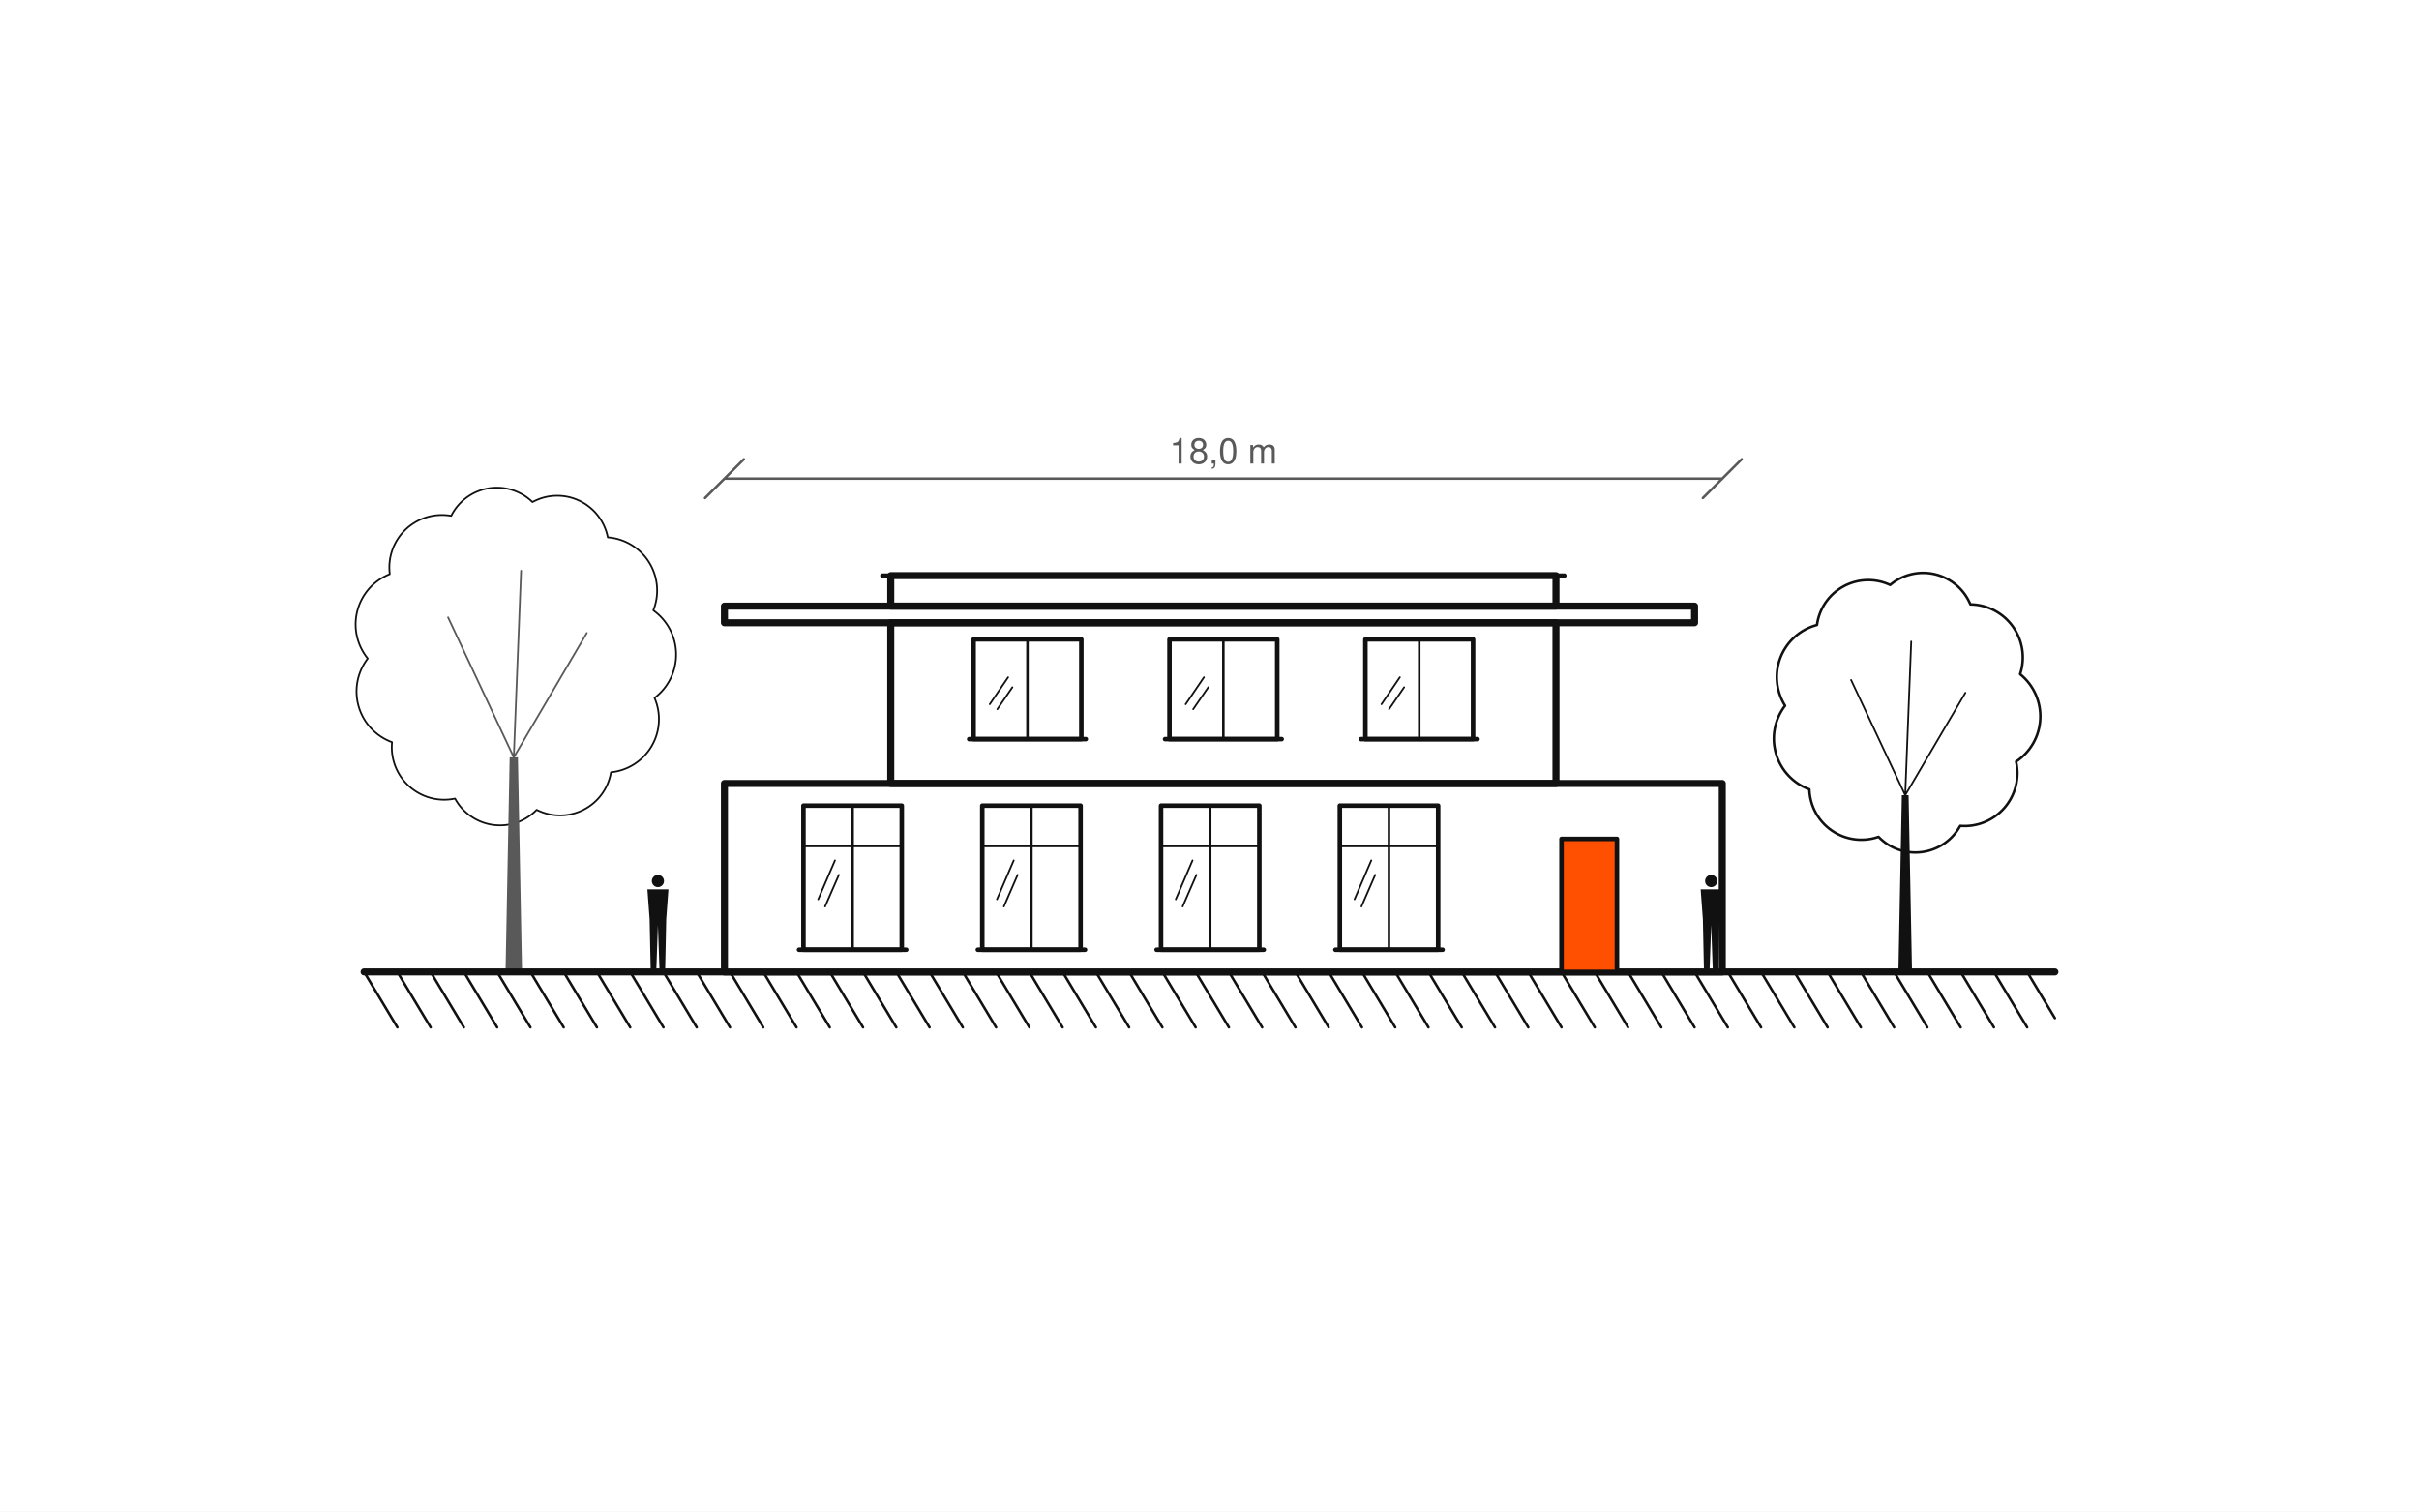
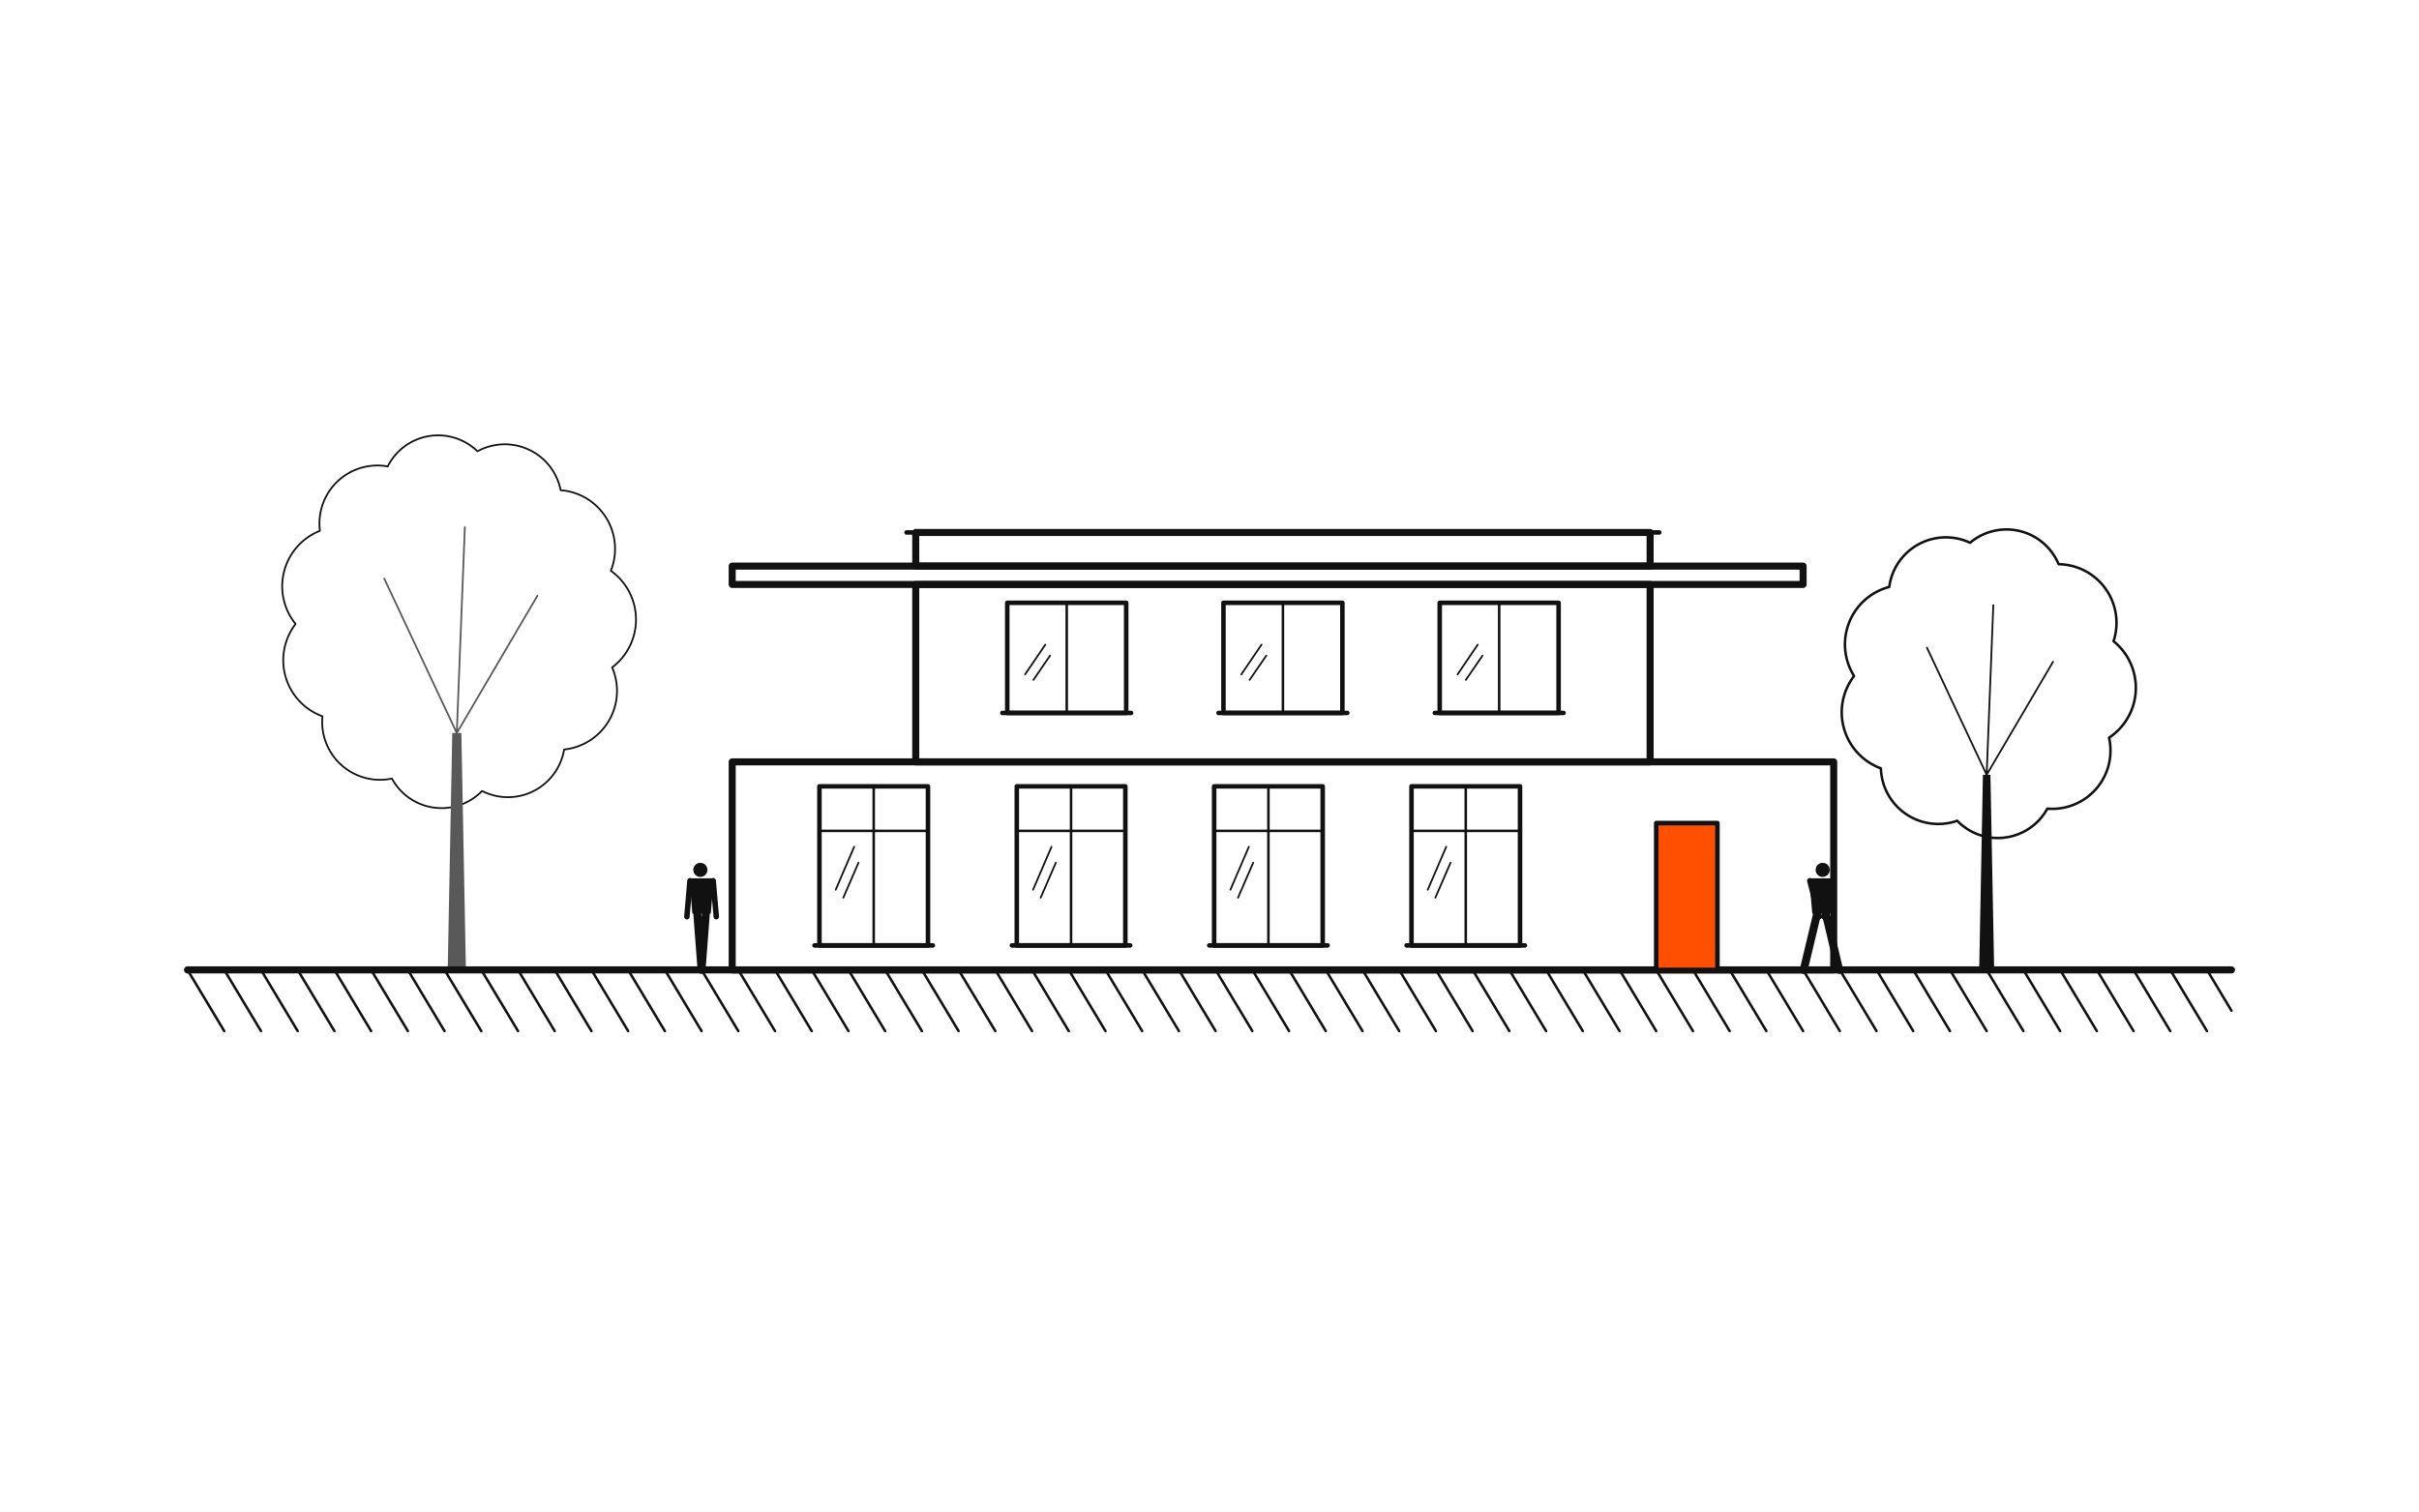
- <svg xmlns="http://www.w3.org/2000/svg" viewBox="0 0 480 300" width="480" height="300" role="img" aria-labelledby="v1-title v1-desc" data-kit="arch.mjs" data-scale="11.000" data-palette="{&quot;ink&quot;:&quot;#111111&quot;,&quot;paper&quot;:&quot;#FFFFFF&quot;,&quot;tint&quot;:&quot;#F7F7F8&quot;,&quot;mid&quot;:&quot;#595959&quot;,&quot;accent&quot;:&quot;#FF4F00&quot;}">
+ <svg xmlns="http://www.w3.org/2000/svg" viewBox="0 0 480 300" width="480" height="300" role="img" aria-labelledby="v1-title v1-desc" data-kit="arch.mjs" data-scale="12.143" data-palette="{&quot;ink&quot;:&quot;#111111&quot;,&quot;paper&quot;:&quot;#FFFFFF&quot;,&quot;tint&quot;:&quot;#F7F7F8&quot;,&quot;mid&quot;:&quot;#595959&quot;,&quot;accent&quot;:&quot;#FF4F00&quot;}">
  <rect width="480" height="300" fill="#FFFFFF" />
  <g data-layer="back">
-     <path d="M129.64 121.14A10.59 10.59 0 0 0 120.61 106.65A10.23 10.23 0 0 0 105.66 99.65A10.14 10.14 0 0 0 89.53 102.38A10.42 10.42 0 0 0 77.34 113.95A10.73 10.73 0 0 0 72.97 130.7A10.72 10.72 0 0 0 77.79 147.31A10.40 10.40 0 0 0 90.29 158.5A10.14 10.14 0 0 0 106.49 160.73A10.25 10.25 0 0 0 121.24 153.28A10.60 10.60 0 0 0 129.88 138.52A10.78 10.78 0 0 0 129.64 121.14Z" fill="none" stroke="#111111" stroke-width="0.35" stroke-linejoin="round" />
-     <path d="M100.31 192.9L101.13 150.31L102.77 150.31L103.59 192.9Z" fill="#595959" stroke="none" />
-     <path d="M101.95 150.31L88.91 122.54M101.95 150.31L116.44 125.63M101.95 150.31L103.4 113.28" fill="none" stroke="#595959" stroke-width="0.35" stroke-linecap="round" stroke-linejoin="round" />
+     <path d="M121.21 113.28A11.68 11.68 0 0 0 111.25 97.29A11.30 11.30 0 0 0 94.74 89.57A11.20 11.20 0 0 0 76.93 92.57A11.50 11.50 0 0 0 63.48 105.35A11.85 11.85 0 0 0 58.65 123.84A11.84 11.84 0 0 0 63.98 142.17A11.48 11.48 0 0 0 77.77 154.53A11.19 11.19 0 0 0 95.65 156.99A11.31 11.31 0 0 0 111.94 148.76A11.70 11.70 0 0 0 121.47 132.47A11.90 11.90 0 0 0 121.21 113.28Z" fill="none" stroke="#111111" stroke-width="0.35" stroke-linejoin="round" />
+     <path d="M88.84 192.5L89.74 145.49L91.55 145.49L92.45 192.5Z" fill="#595959" stroke="none" />
+     <path d="M90.64 145.49L76.24 114.83M90.64 145.49L106.64 118.24M90.64 145.49L92.24 104.61" fill="none" stroke="#595959" stroke-width="0.35" stroke-linecap="round" stroke-linejoin="round" />
  </g>
  <g data-layer="ground">
-     <path d="M72.25 192.9L407.75 192.9" fill="none" stroke="#111111" stroke-width="1.4" stroke-linecap="round" stroke-linejoin="round" />
-     <path d="M72.25 192.9L78.85 203.9M78.85 192.9L85.45 203.9M85.45 192.9L92.05 203.9M92.05 192.9L98.65 203.9M98.65 192.9L105.25 203.9M105.25 192.9L111.85 203.9M111.85 192.9L118.45 203.9M118.45 192.9L125.05 203.9M125.05 192.9L131.65 203.9M131.65 192.9L138.25 203.9M138.25 192.9L144.85 203.9M144.85 192.9L151.45 203.9M151.45 192.9L158.05 203.9M158.05 192.9L164.65 203.9M164.65 192.9L171.25 203.9M171.25 192.9L177.85 203.9M177.85 192.9L184.45 203.9M184.45 192.9L191.05 203.9M191.05 192.9L197.65 203.9M197.65 192.9L204.25 203.9M204.25 192.9L210.85 203.9M210.85 192.9L217.45 203.9M217.45 192.9L224.05 203.9M224.05 192.9L230.65 203.9M230.65 192.9L237.25 203.9M237.25 192.9L243.85 203.9M243.85 192.9L250.45 203.9M250.45 192.9L257.05 203.9M257.05 192.9L263.65 203.9M263.65 192.9L270.25 203.9M270.25 192.9L276.85 203.9M276.85 192.9L283.45 203.9M283.45 192.9L290.05 203.9M290.05 192.9L296.65 203.9M296.65 192.9L303.25 203.9M303.25 192.9L309.85 203.9M309.85 192.9L316.45 203.9M316.45 192.9L323.05 203.9M323.05 192.9L329.65 203.9M329.65 192.9L336.25 203.9M336.25 192.9L342.85 203.9M342.85 192.9L349.45 203.9M349.45 192.9L356.05 203.9M356.05 192.9L362.65 203.9M362.65 192.9L369.25 203.9M369.25 192.9L375.85 203.9M375.85 192.9L382.45 203.9M382.45 192.9L389.05 203.9M389.05 192.9L395.65 203.9M395.65 192.9L402.25 203.9M402.25 192.9L407.75 202.07" fill="none" stroke="#111111" stroke-width="0.5" stroke-linecap="round" stroke-linejoin="round" />
+     <path d="M37.21 192.5L442.79 192.5" fill="none" stroke="#111111" stroke-width="1.4" stroke-linecap="round" stroke-linejoin="round" />
+     <path d="M37.21 192.5L44.5 204.64M44.5 192.5L51.79 204.64M51.79 192.5L59.07 204.64M59.07 192.5L66.36 204.64M66.36 192.5L73.64 204.64M73.64 192.5L80.93 204.64M80.93 192.5L88.21 204.64M88.21 192.5L95.5 204.64M95.5 192.5L102.79 204.64M102.79 192.5L110.07 204.64M110.07 192.5L117.36 204.64M117.36 192.5L124.64 204.64M124.64 192.5L131.93 204.64M131.93 192.5L139.21 204.64M139.21 192.5L146.5 204.64M146.5 192.5L153.79 204.64M153.79 192.5L161.07 204.64M161.07 192.5L168.36 204.64M168.36 192.5L175.64 204.64M175.64 192.5L182.93 204.64M182.93 192.5L190.21 204.64M190.21 192.5L197.5 204.64M197.5 192.5L204.79 204.64M204.79 192.5L212.07 204.64M212.07 192.5L219.36 204.64M219.36 192.5L226.64 204.64M226.64 192.5L233.93 204.64M233.93 192.5L241.21 204.64M241.21 192.5L248.5 204.64M248.5 192.5L255.79 204.64M255.79 192.5L263.07 204.64M263.07 192.5L270.36 204.64M270.36 192.5L277.64 204.64M277.64 192.5L284.93 204.64M284.93 192.5L292.21 204.64M292.21 192.5L299.5 204.64M299.5 192.5L306.79 204.64M306.79 192.5L314.07 204.64M314.07 192.5L321.36 204.64M321.36 192.5L328.64 204.64M328.64 192.5L335.93 204.64M335.93 192.5L343.21 204.64M343.21 192.5L350.5 204.64M350.5 192.5L357.79 204.64M357.79 192.5L365.07 204.64M365.07 192.5L372.36 204.64M372.36 192.5L379.64 204.64M379.64 192.5L386.93 204.64M386.93 192.5L394.21 204.64M394.21 192.5L401.5 204.64M401.5 192.5L408.79 204.64M408.79 192.5L416.07 204.64M416.07 192.5L423.36 204.64M423.36 192.5L430.64 204.64M430.64 192.5L437.93 204.64M437.93 192.5L442.79 200.6" fill="none" stroke="#111111" stroke-width="0.5" stroke-linecap="round" stroke-linejoin="round" />
  </g>
  <g data-layer="fill">
-     <path d="M143.75 192.9H341.75V155.5H143.75Z" fill="#FFFFFF" stroke="none" />
-     <path d="M176.75 155.5H308.75V123.6H176.75Z" fill="#FFFFFF" stroke="none" />
-     <path d="M143.75 123.6H336.25V120.3H143.75Z" fill="#FFFFFF" stroke="none" />
-     <path d="M176.75 120.3H308.75V114.25H176.75Z" fill="#FFFFFF" stroke="none" />
+     <path d="M145.29 192.5H363.86V151.21H145.29Z" fill="#FFFFFF" stroke="none" />
+     <path d="M181.71 151.21H327.43V116H181.71Z" fill="#FFFFFF" stroke="none" />
+     <path d="M145.29 116H357.79V112.36H145.29Z" fill="#FFFFFF" stroke="none" />
+     <path d="M181.71 112.36H327.43V105.68H181.71Z" fill="#FFFFFF" stroke="none" />
  </g>
  <g data-layer="lines">
-     <path d="M143.75 192.9H341.75V155.5H143.75Z" fill="none" stroke="#111111" stroke-width="1.4" stroke-linecap="round" stroke-linejoin="round" />
-     <path d="M176.75 155.5H308.75V123.6H176.75Z" fill="none" stroke="#111111" stroke-width="1.4" stroke-linecap="round" stroke-linejoin="round" />
-     <path d="M143.75 123.6H336.25V120.3H143.75Z" fill="none" stroke="#111111" stroke-width="1.4" stroke-linecap="round" stroke-linejoin="round" />
-     <path d="M176.75 120.3H308.75V114.25H176.75Z" fill="none" stroke="#111111" stroke-width="1.4" stroke-linecap="round" stroke-linejoin="round" />
+     <path d="M145.29 192.5H363.86V151.21H145.29Z" fill="none" stroke="#111111" stroke-width="1.4" stroke-linecap="round" stroke-linejoin="round" />
+     <path d="M181.71 151.21H327.43V116H181.71Z" fill="none" stroke="#111111" stroke-width="1.4" stroke-linecap="round" stroke-linejoin="round" />
+     <path d="M145.29 116H357.79V112.36H145.29Z" fill="none" stroke="#111111" stroke-width="1.4" stroke-linecap="round" stroke-linejoin="round" />
+     <path d="M181.71 112.36H327.43V105.68H181.71Z" fill="none" stroke="#111111" stroke-width="1.4" stroke-linecap="round" stroke-linejoin="round" />
  </g>
  <g data-layer="detail">
-     <path d="M175.1 114.25L310.4 114.25" fill="none" stroke="#111111" stroke-width="0.9" stroke-linecap="round" stroke-linejoin="round" />
-     <path d="M159.43 188.5H178.94V159.9H159.43Z" fill="#FFFFFF" stroke="none" />
-     <path d="M159.43 188.5H178.94V159.9H159.43Z" fill="none" stroke="#111111" stroke-width="0.9" stroke-linecap="round" stroke-linejoin="round" />
-     <path d="M169.19 188.5L169.19 159.9M159.43 167.91L178.94 167.91" fill="none" stroke="#111111" stroke-width="0.5" stroke-linecap="round" stroke-linejoin="round" />
-     <path d="M162.36 178.49L165.68 170.77M163.72 179.92L166.46 173.63" fill="none" stroke="#111111" stroke-width="0.35" stroke-linecap="round" stroke-linejoin="round" />
-     <path d="M158.55 188.5L179.82 188.5" fill="none" stroke="#111111" stroke-width="0.9" stroke-linecap="round" stroke-linejoin="round" />
-     <path d="M194.91 188.5H214.42V159.9H194.91Z" fill="#FFFFFF" stroke="none" />
-     <path d="M194.91 188.5H214.42V159.9H194.91Z" fill="none" stroke="#111111" stroke-width="0.9" stroke-linecap="round" stroke-linejoin="round" />
-     <path d="M204.66 188.5L204.66 159.9M194.91 167.91L214.42 167.91" fill="none" stroke="#111111" stroke-width="0.5" stroke-linecap="round" stroke-linejoin="round" />
-     <path d="M197.83 178.49L201.15 170.77M199.2 179.92L201.93 173.63" fill="none" stroke="#111111" stroke-width="0.35" stroke-linecap="round" stroke-linejoin="round" />
-     <path d="M194.03 188.5L215.3 188.5" fill="none" stroke="#111111" stroke-width="0.9" stroke-linecap="round" stroke-linejoin="round" />
-     <path d="M230.38 188.5H249.89V159.9H230.38Z" fill="#FFFFFF" stroke="none" />
-     <path d="M230.38 188.5H249.89V159.9H230.38Z" fill="none" stroke="#111111" stroke-width="0.9" stroke-linecap="round" stroke-linejoin="round" />
-     <path d="M240.14 188.5L240.14 159.9M230.38 167.91L249.89 167.91" fill="none" stroke="#111111" stroke-width="0.5" stroke-linecap="round" stroke-linejoin="round" />
-     <path d="M233.31 178.49L236.63 170.77M234.67 179.92L237.41 173.63" fill="none" stroke="#111111" stroke-width="0.35" stroke-linecap="round" stroke-linejoin="round" />
-     <path d="M229.5 188.5L250.77 188.5" fill="none" stroke="#111111" stroke-width="0.9" stroke-linecap="round" stroke-linejoin="round" />
-     <path d="M265.86 188.5H285.37V159.9H265.86Z" fill="#FFFFFF" stroke="none" />
-     <path d="M265.86 188.5H285.37V159.9H265.86Z" fill="none" stroke="#111111" stroke-width="0.9" stroke-linecap="round" stroke-linejoin="round" />
-     <path d="M275.61 188.5L275.61 159.9M265.86 167.91L285.37 167.91" fill="none" stroke="#111111" stroke-width="0.5" stroke-linecap="round" stroke-linejoin="round" />
-     <path d="M268.78 178.49L272.1 170.77M270.15 179.92L272.88 173.63" fill="none" stroke="#111111" stroke-width="0.35" stroke-linecap="round" stroke-linejoin="round" />
-     <path d="M264.98 188.5L286.25 188.5" fill="none" stroke="#111111" stroke-width="0.9" stroke-linecap="round" stroke-linejoin="round" />
-     <path d="M309.85 192.9H320.85V166.5H309.85Z" fill="#FF4F00" stroke="none" />
-     <path d="M309.85 192.9H320.85V166.5H309.85Z" fill="none" stroke="#111111" stroke-width="0.9" stroke-linecap="round" stroke-linejoin="round" />
-     <path d="M193.19 146.7H214.57V126.9H193.19Z" fill="#FFFFFF" stroke="none" />
-     <path d="M193.19 146.7H214.57V126.9H193.19Z" fill="none" stroke="#111111" stroke-width="0.9" stroke-linecap="round" stroke-linejoin="round" />
-     <path d="M203.88 146.7L203.88 126.9" fill="none" stroke="#111111" stroke-width="0.5" stroke-linecap="round" stroke-linejoin="round" />
-     <path d="M196.4 139.77L200.04 134.42M197.9 140.76L200.89 136.4" fill="none" stroke="#111111" stroke-width="0.35" stroke-linecap="round" stroke-linejoin="round" />
-     <path d="M192.31 146.7L215.45 146.7" fill="none" stroke="#111111" stroke-width="0.9" stroke-linecap="round" stroke-linejoin="round" />
-     <path d="M232.06 146.7H253.44V126.9H232.06Z" fill="#FFFFFF" stroke="none" />
-     <path d="M232.06 146.7H253.44V126.9H232.06Z" fill="none" stroke="#111111" stroke-width="0.9" stroke-linecap="round" stroke-linejoin="round" />
-     <path d="M242.75 146.7L242.75 126.9" fill="none" stroke="#111111" stroke-width="0.5" stroke-linecap="round" stroke-linejoin="round" />
-     <path d="M235.27 139.77L238.9 134.42M236.76 140.76L239.76 136.4" fill="none" stroke="#111111" stroke-width="0.35" stroke-linecap="round" stroke-linejoin="round" />
-     <path d="M231.18 146.7L254.32 146.7" fill="none" stroke="#111111" stroke-width="0.9" stroke-linecap="round" stroke-linejoin="round" />
-     <path d="M270.93 146.7H292.3V126.9H270.93Z" fill="#FFFFFF" stroke="none" />
-     <path d="M270.93 146.7H292.3V126.9H270.93Z" fill="none" stroke="#111111" stroke-width="0.9" stroke-linecap="round" stroke-linejoin="round" />
-     <path d="M281.62 146.7L281.62 126.9" fill="none" stroke="#111111" stroke-width="0.5" stroke-linecap="round" stroke-linejoin="round" />
-     <path d="M274.13 139.77L277.77 134.42M275.63 140.76L278.62 136.4" fill="none" stroke="#111111" stroke-width="0.35" stroke-linecap="round" stroke-linejoin="round" />
-     <path d="M270.05 146.7L293.18 146.7" fill="none" stroke="#111111" stroke-width="0.9" stroke-linecap="round" stroke-linejoin="round" />
+     <path d="M179.89 105.68L329.25 105.68" fill="none" stroke="#111111" stroke-width="0.9" stroke-linecap="round" stroke-linejoin="round" />
+     <path d="M162.6 187.64H184.14V156.07H162.6Z" fill="#FFFFFF" stroke="none" />
+     <path d="M162.6 187.64H184.14V156.07H162.6Z" fill="none" stroke="#111111" stroke-width="0.9" stroke-linecap="round" stroke-linejoin="round" />
+     <path d="M173.37 187.64L173.37 156.07M162.6 164.91L184.14 164.91" fill="none" stroke="#111111" stroke-width="0.5" stroke-linecap="round" stroke-linejoin="round" />
+     <path d="M165.83 176.59L169.49 168.07M167.34 178.17L170.35 171.23" fill="none" stroke="#111111" stroke-width="0.35" stroke-linecap="round" stroke-linejoin="round" />
+     <path d="M161.63 187.64L185.11 187.64" fill="none" stroke="#111111" stroke-width="0.9" stroke-linecap="round" stroke-linejoin="round" />
+     <path d="M201.76 187.64H223.3V156.07H201.76Z" fill="#FFFFFF" stroke="none" />
+     <path d="M201.76 187.64H223.3V156.07H201.76Z" fill="none" stroke="#111111" stroke-width="0.9" stroke-linecap="round" stroke-linejoin="round" />
+     <path d="M212.53 187.64L212.53 156.07M201.76 164.91L223.3 164.91" fill="none" stroke="#111111" stroke-width="0.5" stroke-linecap="round" stroke-linejoin="round" />
+     <path d="M204.99 176.59L208.65 168.07M206.5 178.17L209.51 171.23" fill="none" stroke="#111111" stroke-width="0.35" stroke-linecap="round" stroke-linejoin="round" />
+     <path d="M200.79 187.64L224.27 187.64" fill="none" stroke="#111111" stroke-width="0.9" stroke-linecap="round" stroke-linejoin="round" />
+     <path d="M240.92 187.64H262.46V156.07H240.92Z" fill="#FFFFFF" stroke="none" />
+     <path d="M240.92 187.64H262.46V156.07H240.92Z" fill="none" stroke="#111111" stroke-width="0.9" stroke-linecap="round" stroke-linejoin="round" />
+     <path d="M251.69 187.64L251.69 156.07M240.92 164.91L262.46 164.91" fill="none" stroke="#111111" stroke-width="0.5" stroke-linecap="round" stroke-linejoin="round" />
+     <path d="M244.15 176.59L247.81 168.07M245.66 178.17L248.67 171.23" fill="none" stroke="#111111" stroke-width="0.35" stroke-linecap="round" stroke-linejoin="round" />
+     <path d="M239.95 187.64L263.43 187.64" fill="none" stroke="#111111" stroke-width="0.9" stroke-linecap="round" stroke-linejoin="round" />
+     <path d="M280.08 187.64H301.62V156.07H280.08Z" fill="#FFFFFF" stroke="none" />
+     <path d="M280.08 187.64H301.62V156.07H280.08Z" fill="none" stroke="#111111" stroke-width="0.9" stroke-linecap="round" stroke-linejoin="round" />
+     <path d="M290.85 187.64L290.85 156.07M280.08 164.91L301.62 164.91" fill="none" stroke="#111111" stroke-width="0.5" stroke-linecap="round" stroke-linejoin="round" />
+     <path d="M283.31 176.59L286.97 168.07M284.82 178.17L287.83 171.23" fill="none" stroke="#111111" stroke-width="0.35" stroke-linecap="round" stroke-linejoin="round" />
+     <path d="M279.11 187.64L302.59 187.64" fill="none" stroke="#111111" stroke-width="0.9" stroke-linecap="round" stroke-linejoin="round" />
+     <path d="M328.64 192.5H340.79V163.36H328.64Z" fill="#FF4F00" stroke="none" />
+     <path d="M328.64 192.5H340.79V163.36H328.64Z" fill="none" stroke="#111111" stroke-width="0.9" stroke-linecap="round" stroke-linejoin="round" />
+     <path d="M199.87 141.5H223.47V119.64H199.87Z" fill="#FFFFFF" stroke="none" />
+     <path d="M199.87 141.5H223.47V119.64H199.87Z" fill="none" stroke="#111111" stroke-width="0.9" stroke-linecap="round" stroke-linejoin="round" />
+     <path d="M211.67 141.5L211.67 119.64" fill="none" stroke="#111111" stroke-width="0.5" stroke-linecap="round" stroke-linejoin="round" />
+     <path d="M203.41 133.85L207.42 127.95M205.06 134.94L208.36 130.13" fill="none" stroke="#111111" stroke-width="0.35" stroke-linecap="round" stroke-linejoin="round" />
+     <path d="M198.9 141.5L224.44 141.5" fill="none" stroke="#111111" stroke-width="0.9" stroke-linecap="round" stroke-linejoin="round" />
+     <path d="M242.77 141.5H266.37V119.64H242.77Z" fill="#FFFFFF" stroke="none" />
+     <path d="M242.77 141.5H266.37V119.64H242.77Z" fill="none" stroke="#111111" stroke-width="0.9" stroke-linecap="round" stroke-linejoin="round" />
+     <path d="M254.57 141.5L254.57 119.64" fill="none" stroke="#111111" stroke-width="0.5" stroke-linecap="round" stroke-linejoin="round" />
+     <path d="M246.31 133.85L250.32 127.95M247.96 134.94L251.27 130.13" fill="none" stroke="#111111" stroke-width="0.35" stroke-linecap="round" stroke-linejoin="round" />
+     <path d="M241.8 141.5L267.34 141.5" fill="none" stroke="#111111" stroke-width="0.9" stroke-linecap="round" stroke-linejoin="round" />
+     <path d="M285.68 141.5H309.27V119.64H285.68Z" fill="#FFFFFF" stroke="none" />
+     <path d="M285.68 141.5H309.27V119.64H285.68Z" fill="none" stroke="#111111" stroke-width="0.9" stroke-linecap="round" stroke-linejoin="round" />
+     <path d="M297.48 141.5L297.48 119.64" fill="none" stroke="#111111" stroke-width="0.5" stroke-linecap="round" stroke-linejoin="round" />
+     <path d="M289.22 133.85L293.23 127.95M290.87 134.94L294.17 130.13" fill="none" stroke="#111111" stroke-width="0.35" stroke-linecap="round" stroke-linejoin="round" />
+     <path d="M284.71 141.5L310.25 141.5" fill="none" stroke="#111111" stroke-width="0.9" stroke-linecap="round" stroke-linejoin="round" />
  </g>
  <g data-layer="front">
-     <path d="M400.85 133.8A10.54 10.54 0 0 0 390.98 119.95A10.15 10.15 0 0 0 375.06 116.1A10.26 10.26 0 0 0 360.54 124.04A10.68 10.68 0 0 0 354.21 140.06A10.72 10.72 0 0 0 359.03 156.67A10.32 10.32 0 0 0 372.76 166.09A10.13 10.13 0 0 0 388.96 163.91A10.48 10.48 0 0 0 400.05 151.16A10.77 10.77 0 0 0 400.85 133.8Z" fill="#FFFFFF" stroke="#111111" stroke-width="0.5" stroke-linejoin="round" />
-     <path d="M376.7 192.9L377.38 157.83L378.72 157.83L379.4 192.9Z" fill="#111111" stroke="none" />
-     <path d="M378.05 157.83L367.31 134.96M378.05 157.83L389.99 137.5M378.05 157.83L379.24 127.33" fill="none" stroke="#111111" stroke-width="0.35" stroke-linecap="round" stroke-linejoin="round" />
-     <circle cx="339.55" cy="174.86" r="1.21" fill="#111111" stroke="none" />
-     <path d="M337.46 176.51L341.64 176.51L341.2 182.45L340.98 192.9L339.88 192.9L339.55 183.55L339.22 192.9L338.12 192.9L337.9 182.45Z" fill="#111111" stroke="none" />
-     <circle cx="130.55" cy="174.86" r="1.21" fill="#111111" stroke="none" />
-     <path d="M128.46 176.51L132.64 176.51L132.2 182.45L131.98 192.9L130.88 192.9L130.55 183.55L130.22 192.9L129.12 192.9L128.9 182.45Z" fill="#111111" stroke="none" />
-   </g>
-   <g data-layer="notes">
-     <path d="M143.75 95L341.75 95M139.9 98.85L147.6 91.15M337.9 98.85L345.6 91.15" fill="none" stroke="#595959" stroke-width="0.5" stroke-linecap="round" stroke-linejoin="round" />
-     <text x="242.75" y="92" font-family="'Helvetica Neue', Helvetica, Arial, sans-serif" font-size="7" fill="#595959" text-anchor="middle">18,0 m</text>
+     <path d="M419.39 127.26A11.64 11.64 0 0 0 408.49 111.98A11.21 11.21 0 0 0 390.92 107.72A11.33 11.33 0 0 0 374.88 116.49A11.79 11.79 0 0 0 367.9 134.17A11.84 11.84 0 0 0 373.22 152.5A11.39 11.39 0 0 0 388.37 162.9A11.19 11.19 0 0 0 406.25 160.5A11.57 11.57 0 0 0 418.5 146.42A11.89 11.89 0 0 0 419.39 127.26Z" fill="#FFFFFF" stroke="#111111" stroke-width="0.5" stroke-linejoin="round" />
+     <path d="M392.73 192.5L393.47 153.78L394.96 153.78L395.7 192.5Z" fill="#111111" stroke="none" />
+     <path d="M394.21 153.78L382.36 128.54M394.21 153.78L407.39 131.34M394.21 153.78L395.53 120.12" fill="none" stroke="#111111" stroke-width="0.35" stroke-linecap="round" stroke-linejoin="round" />
+     <circle cx="361.67" cy="172.65" r="1.4" fill="#111111" stroke="none" />
+     <path d="M359 174.32L363.86 174.32L363.25 181.33L359.61 181.33Z" fill="#111111" stroke="none" />
+     <path data-part="figure" d="M360.58 181.33L357.91 192.5M362.28 181.33L364.95 192.5" fill="none" stroke="#111111" stroke-width="1.58" stroke-linecap="round" />
+     <path data-part="figure" d="M359.12 174.81L360.94 181.94M363.74 174.81L361.91 181.94" fill="none" stroke="#111111" stroke-width="1.09" stroke-linecap="round" />
+     <circle cx="138.97" cy="172.65" r="1.4" fill="#111111" stroke="none" />
+     <path d="M136.79 174.32L141.64 174.32L141.04 181.33L137.39 181.33Z" fill="#111111" stroke="none" />
+     <path data-part="figure" d="M138.36 181.33L139.21 192.5M140.06 181.33L139.21 192.5" fill="none" stroke="#111111" stroke-width="1.58" stroke-linecap="round" />
+     <path data-part="figure" d="M136.91 174.81L136.3 181.94M141.52 174.81L142.13 181.94" fill="none" stroke="#111111" stroke-width="1.09" stroke-linecap="round" />
  </g>
</svg>
